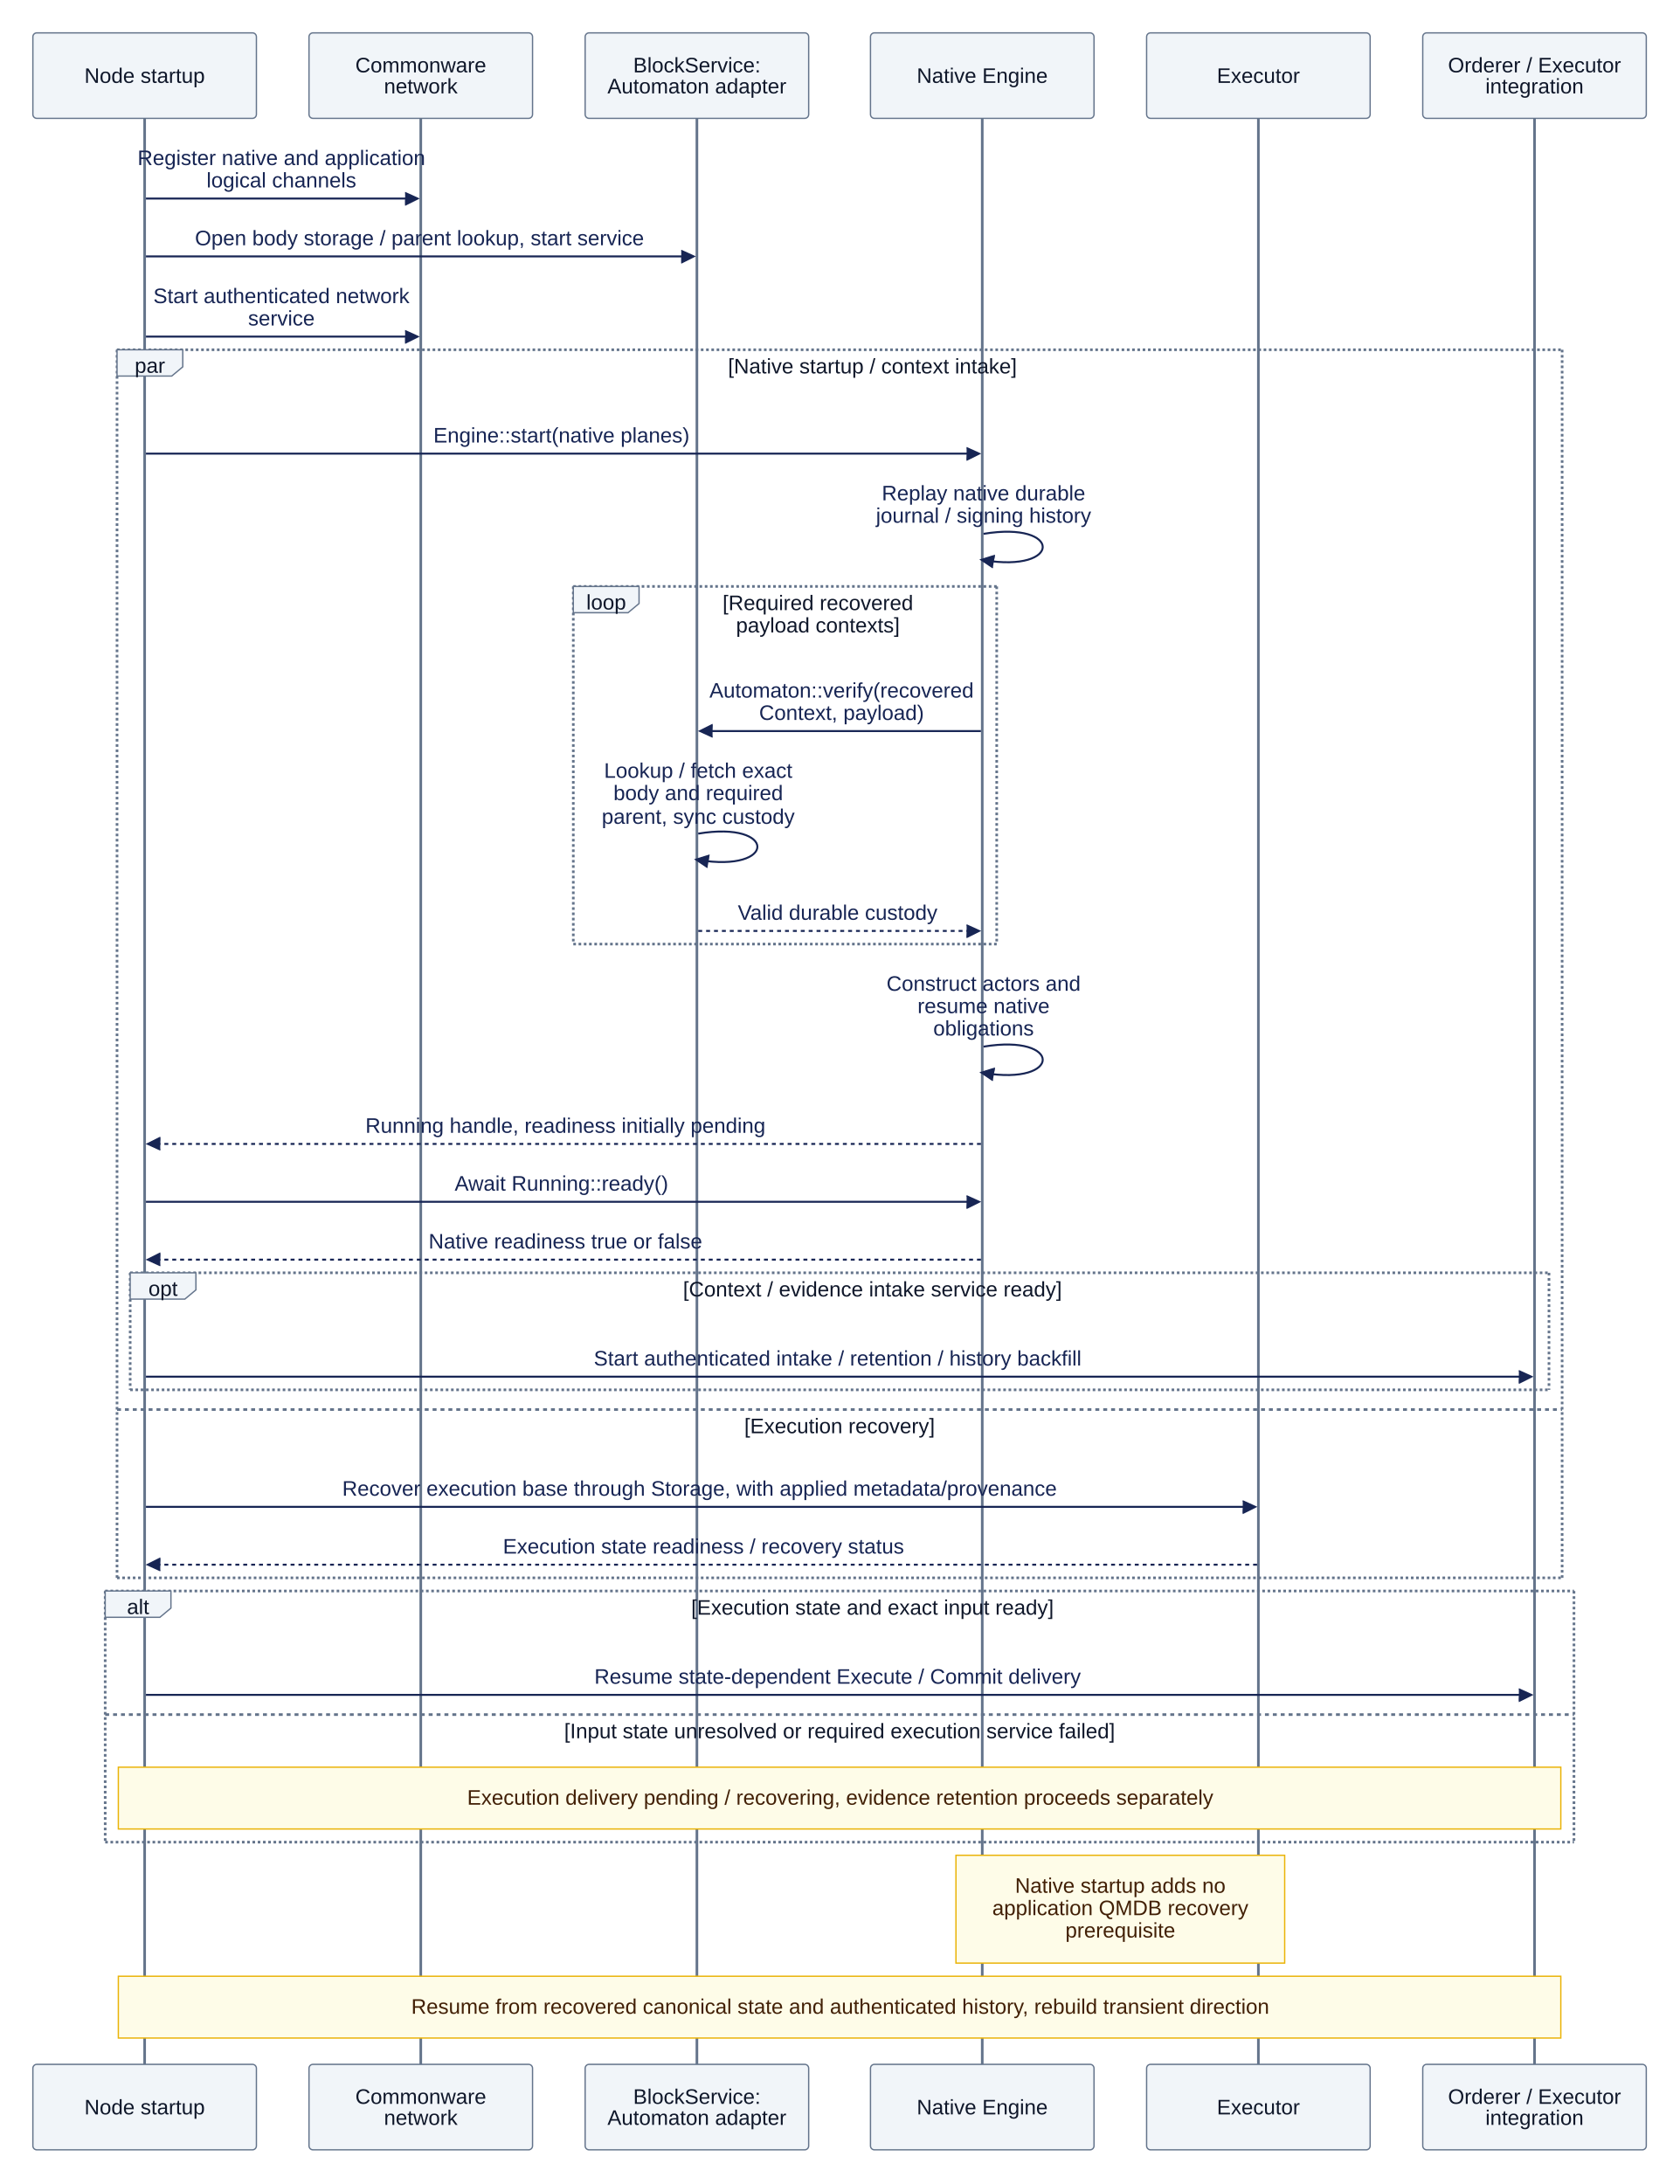
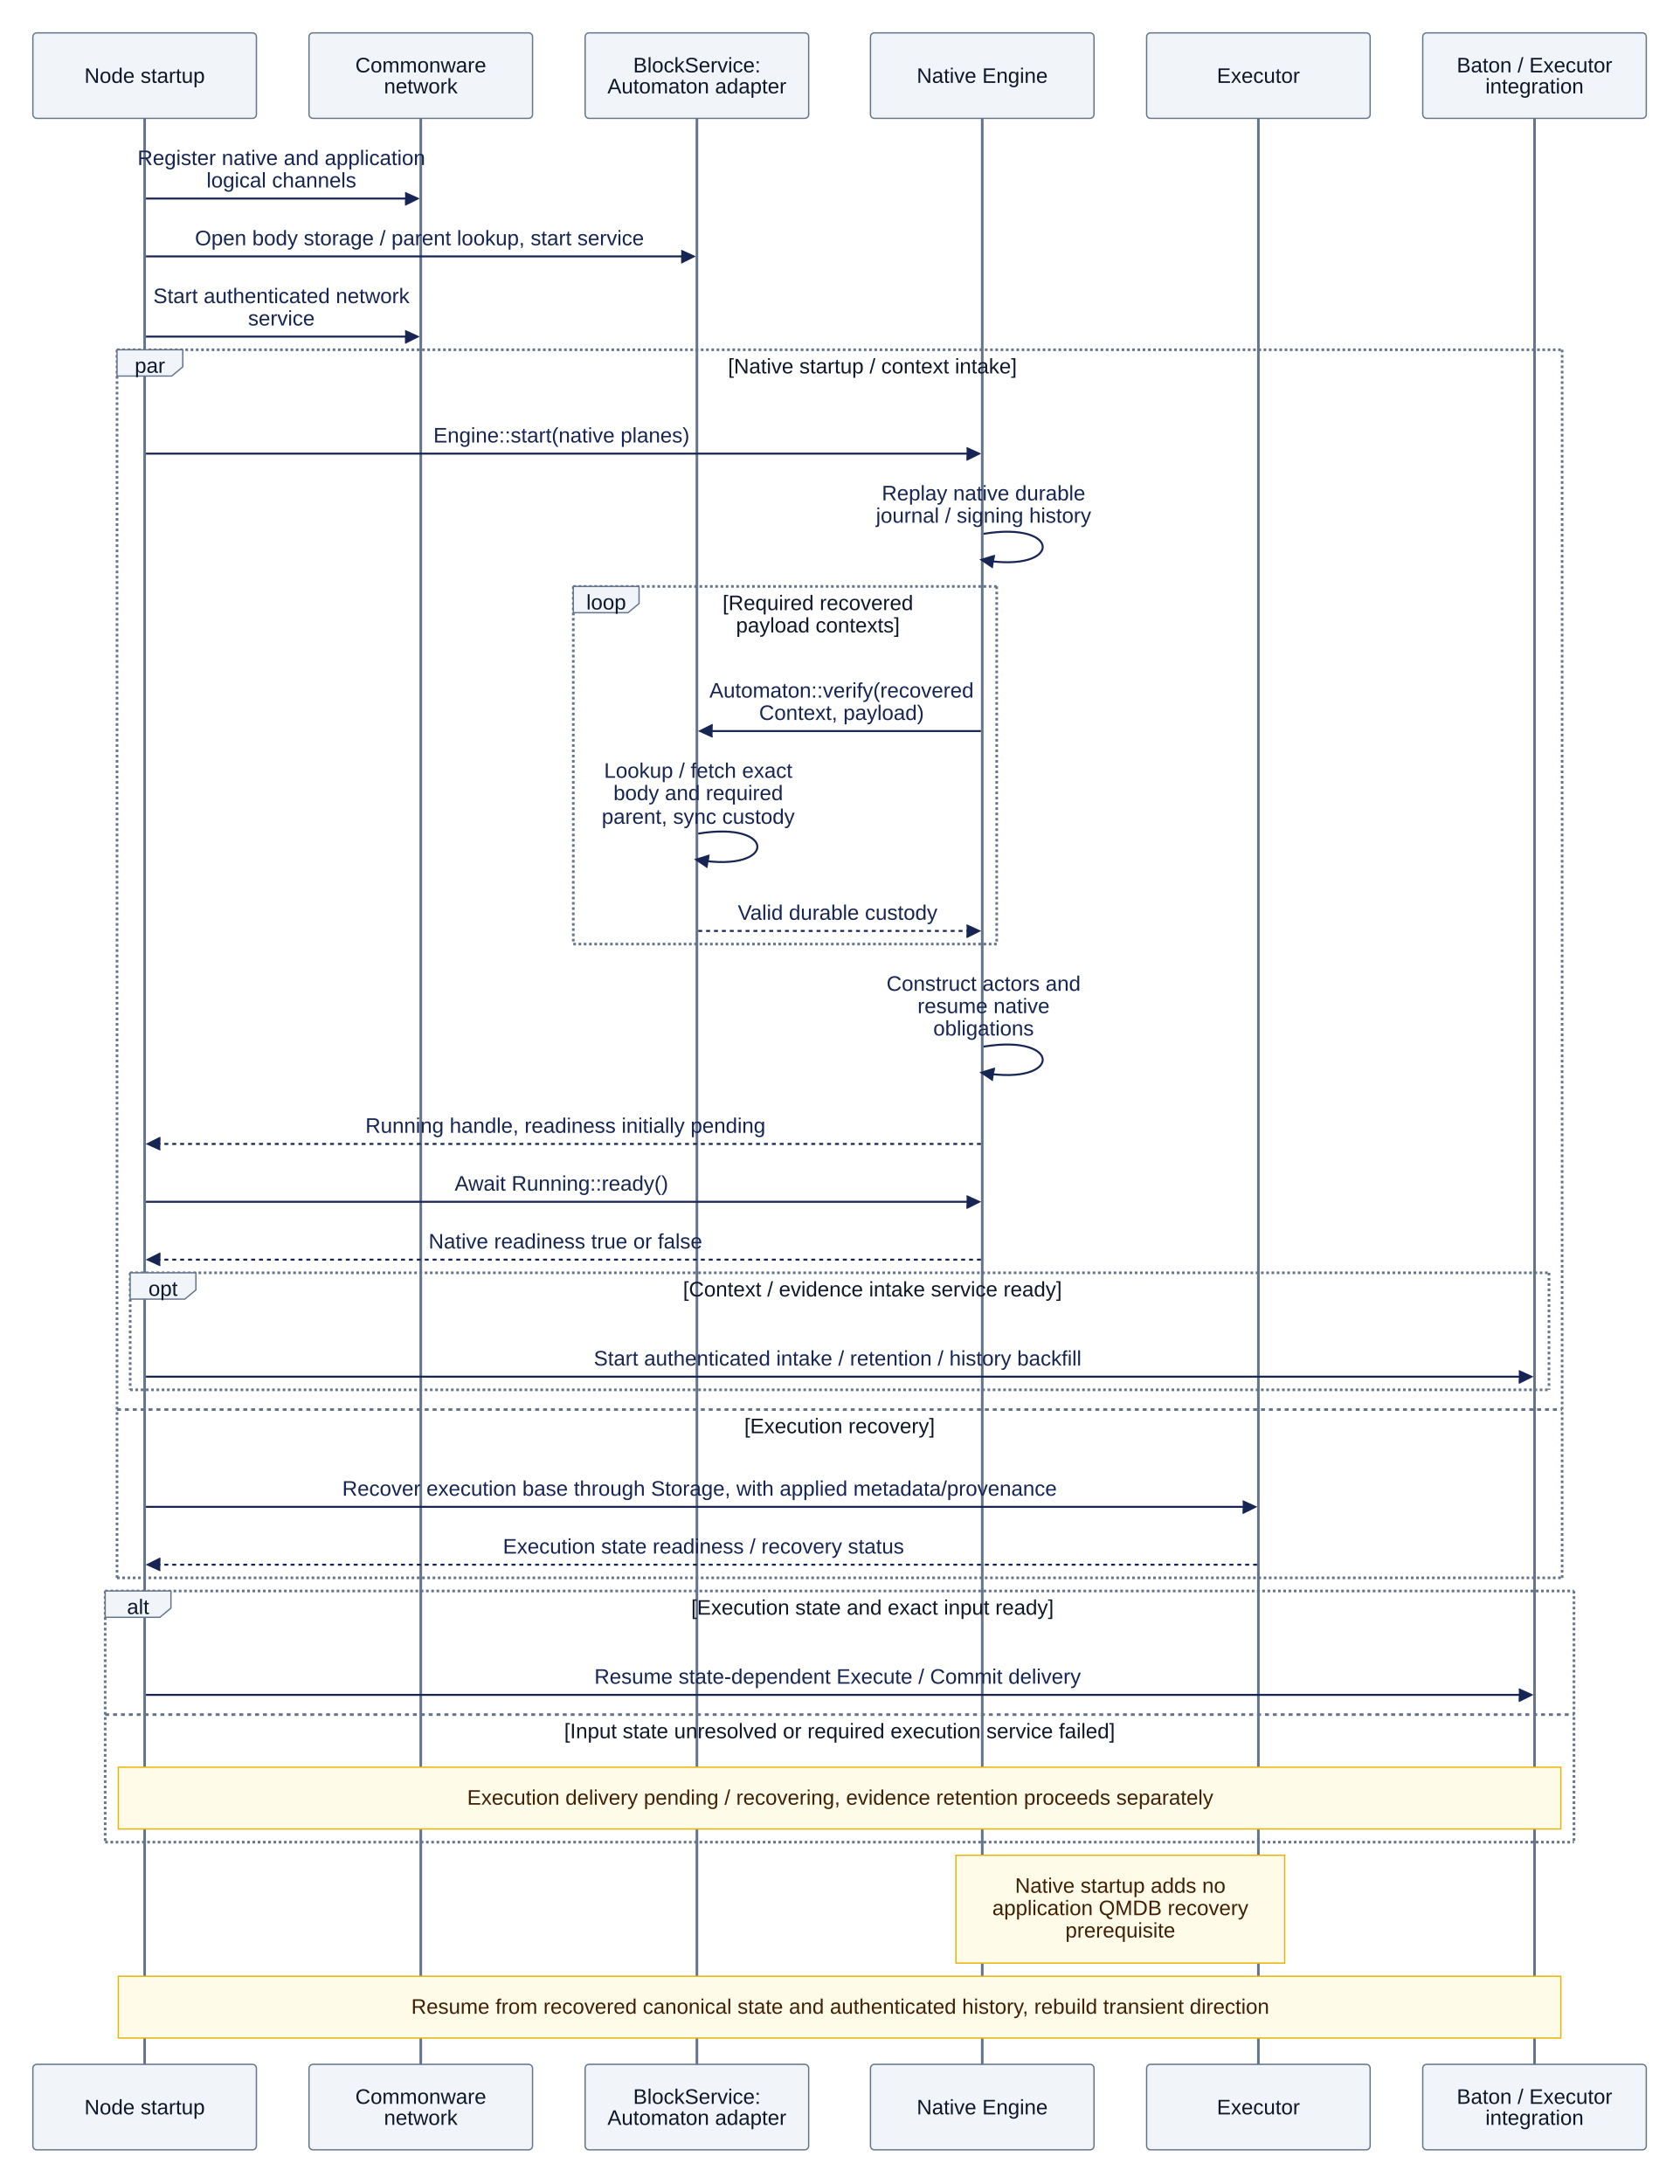
<svg xmlns="http://www.w3.org/2000/svg" id="diagram-13" width="1277" height="1661" viewBox="-25 -25 1277 1661" role="graphics-document document" aria-roledescription="sequence">
  <g>
    <rect x="1057" y="1545" fill="#eaeaea" stroke="#666" width="170" height="65" name="B" rx="3" ry="3" class="actor actor-bottom" />
    <text x="1142" y="1577.5" dominant-baseline="central" alignment-baseline="central" class="actor actor-box" style="text-anchor: middle; font-size: 16px; font-weight: 400; font-family: Arial, &quot;Apple SD Gothic Neo&quot;, sans-serif;">
-       <tspan x="1142" dy="-8">Orderer / Executor</tspan>
+       <tspan x="1142" dy="-8">Baton / Executor</tspan>
    </text>
    <text x="1142" y="1577.5" dominant-baseline="central" alignment-baseline="central" class="actor actor-box" style="text-anchor: middle; font-size: 16px; font-weight: 400; font-family: Arial, &quot;Apple SD Gothic Neo&quot;, sans-serif;">
      <tspan x="1142" dy="8">integration</tspan>
    </text>
  </g>
  <g>
    <rect x="847" y="1545" fill="#eaeaea" stroke="#666" width="170" height="65" name="E" rx="3" ry="3" class="actor actor-bottom" />
    <text x="932" y="1577.5" dominant-baseline="central" alignment-baseline="central" class="actor actor-box" style="text-anchor: middle; font-size: 16px; font-weight: 400; font-family: Arial, &quot;Apple SD Gothic Neo&quot;, sans-serif;">
      <tspan x="932" dy="0">Executor</tspan>
    </text>
  </g>
  <g>
    <rect x="637" y="1545" fill="#eaeaea" stroke="#666" width="170" height="65" name="N" rx="3" ry="3" class="actor actor-bottom" />
    <text x="722" y="1577.5" dominant-baseline="central" alignment-baseline="central" class="actor actor-box" style="text-anchor: middle; font-size: 16px; font-weight: 400; font-family: Arial, &quot;Apple SD Gothic Neo&quot;, sans-serif;">
      <tspan x="722" dy="0">Native Engine</tspan>
    </text>
  </g>
  <g>
    <rect x="420" y="1545" fill="#eaeaea" stroke="#666" width="170" height="65" name="A" rx="3" ry="3" class="actor actor-bottom" />
    <text x="505" y="1577.5" dominant-baseline="central" alignment-baseline="central" class="actor actor-box" style="text-anchor: middle; font-size: 16px; font-weight: 400; font-family: Arial, &quot;Apple SD Gothic Neo&quot;, sans-serif;">
      <tspan x="505" dy="-8">BlockService:</tspan>
    </text>
    <text x="505" y="1577.5" dominant-baseline="central" alignment-baseline="central" class="actor actor-box" style="text-anchor: middle; font-size: 16px; font-weight: 400; font-family: Arial, &quot;Apple SD Gothic Neo&quot;, sans-serif;">
      <tspan x="505" dy="8">Automaton adapter</tspan>
    </text>
  </g>
  <g>
    <rect x="210" y="1545" fill="#eaeaea" stroke="#666" width="170" height="65" name="W" rx="3" ry="3" class="actor actor-bottom" />
    <text x="295" y="1577.5" dominant-baseline="central" alignment-baseline="central" class="actor actor-box" style="text-anchor: middle; font-size: 16px; font-weight: 400; font-family: Arial, &quot;Apple SD Gothic Neo&quot;, sans-serif;">
      <tspan x="295" dy="-8">Commonware</tspan>
    </text>
    <text x="295" y="1577.5" dominant-baseline="central" alignment-baseline="central" class="actor actor-box" style="text-anchor: middle; font-size: 16px; font-weight: 400; font-family: Arial, &quot;Apple SD Gothic Neo&quot;, sans-serif;">
      <tspan x="295" dy="8">network</tspan>
    </text>
  </g>
  <g>
    <rect x="0" y="1545" fill="#eaeaea" stroke="#666" width="170" height="65" name="S" rx="3" ry="3" class="actor actor-bottom" />
    <text x="85" y="1577.5" dominant-baseline="central" alignment-baseline="central" class="actor actor-box" style="text-anchor: middle; font-size: 16px; font-weight: 400; font-family: Arial, &quot;Apple SD Gothic Neo&quot;, sans-serif;">
      <tspan x="85" dy="0">Node startup</tspan>
    </text>
  </g>
  <g>
-     <line id="actor57" x1="1142" y1="65" x2="1142" y2="1545" class="actor-line 200" stroke-width="0.5px" stroke="#999" name="B" />
-     <g id="root-57">
+     <line id="actor22" x1="1142" y1="65" x2="1142" y2="1545" class="actor-line 200" stroke-width="0.5px" stroke="#999" name="B" />
+     <g id="root-22">
      <rect x="1057" y="0" fill="#eaeaea" stroke="#666" width="170" height="65" name="B" rx="3" ry="3" class="actor actor-top" />
      <text x="1142" y="32.5" dominant-baseline="central" alignment-baseline="central" class="actor actor-box" style="text-anchor: middle; font-size: 16px; font-weight: 400; font-family: Arial, &quot;Apple SD Gothic Neo&quot;, sans-serif;">
-         <tspan x="1142" dy="-8">Orderer / Executor</tspan>
+         <tspan x="1142" dy="-8">Baton / Executor</tspan>
      </text>
      <text x="1142" y="32.5" dominant-baseline="central" alignment-baseline="central" class="actor actor-box" style="text-anchor: middle; font-size: 16px; font-weight: 400; font-family: Arial, &quot;Apple SD Gothic Neo&quot;, sans-serif;">
        <tspan x="1142" dy="8">integration</tspan>
      </text>
    </g>
  </g>
  <g>
-     <line id="actor56" x1="932" y1="65" x2="932" y2="1545" class="actor-line 200" stroke-width="0.5px" stroke="#999" name="E" />
-     <g id="root-56">
+     <line id="actor21" x1="932" y1="65" x2="932" y2="1545" class="actor-line 200" stroke-width="0.5px" stroke="#999" name="E" />
+     <g id="root-21">
      <rect x="847" y="0" fill="#eaeaea" stroke="#666" width="170" height="65" name="E" rx="3" ry="3" class="actor actor-top" />
      <text x="932" y="32.5" dominant-baseline="central" alignment-baseline="central" class="actor actor-box" style="text-anchor: middle; font-size: 16px; font-weight: 400; font-family: Arial, &quot;Apple SD Gothic Neo&quot;, sans-serif;">
        <tspan x="932" dy="0">Executor</tspan>
      </text>
    </g>
  </g>
  <g>
-     <line id="actor55" x1="722" y1="65" x2="722" y2="1545" class="actor-line 200" stroke-width="0.5px" stroke="#999" name="N" />
-     <g id="root-55">
+     <line id="actor20" x1="722" y1="65" x2="722" y2="1545" class="actor-line 200" stroke-width="0.5px" stroke="#999" name="N" />
+     <g id="root-20">
      <rect x="637" y="0" fill="#eaeaea" stroke="#666" width="170" height="65" name="N" rx="3" ry="3" class="actor actor-top" />
      <text x="722" y="32.5" dominant-baseline="central" alignment-baseline="central" class="actor actor-box" style="text-anchor: middle; font-size: 16px; font-weight: 400; font-family: Arial, &quot;Apple SD Gothic Neo&quot;, sans-serif;">
        <tspan x="722" dy="0">Native Engine</tspan>
      </text>
    </g>
  </g>
  <g>
-     <line id="actor54" x1="505" y1="65" x2="505" y2="1545" class="actor-line 200" stroke-width="0.5px" stroke="#999" name="A" />
-     <g id="root-54">
+     <line id="actor19" x1="505" y1="65" x2="505" y2="1545" class="actor-line 200" stroke-width="0.5px" stroke="#999" name="A" />
+     <g id="root-19">
      <rect x="420" y="0" fill="#eaeaea" stroke="#666" width="170" height="65" name="A" rx="3" ry="3" class="actor actor-top" />
      <text x="505" y="32.5" dominant-baseline="central" alignment-baseline="central" class="actor actor-box" style="text-anchor: middle; font-size: 16px; font-weight: 400; font-family: Arial, &quot;Apple SD Gothic Neo&quot;, sans-serif;">
        <tspan x="505" dy="-8">BlockService:</tspan>
      </text>
      <text x="505" y="32.5" dominant-baseline="central" alignment-baseline="central" class="actor actor-box" style="text-anchor: middle; font-size: 16px; font-weight: 400; font-family: Arial, &quot;Apple SD Gothic Neo&quot;, sans-serif;">
        <tspan x="505" dy="8">Automaton adapter</tspan>
      </text>
    </g>
  </g>
  <g>
-     <line id="actor53" x1="295" y1="65" x2="295" y2="1545" class="actor-line 200" stroke-width="0.5px" stroke="#999" name="W" />
-     <g id="root-53">
+     <line id="actor18" x1="295" y1="65" x2="295" y2="1545" class="actor-line 200" stroke-width="0.5px" stroke="#999" name="W" />
+     <g id="root-18">
      <rect x="210" y="0" fill="#eaeaea" stroke="#666" width="170" height="65" name="W" rx="3" ry="3" class="actor actor-top" />
      <text x="295" y="32.5" dominant-baseline="central" alignment-baseline="central" class="actor actor-box" style="text-anchor: middle; font-size: 16px; font-weight: 400; font-family: Arial, &quot;Apple SD Gothic Neo&quot;, sans-serif;">
        <tspan x="295" dy="-8">Commonware</tspan>
      </text>
      <text x="295" y="32.5" dominant-baseline="central" alignment-baseline="central" class="actor actor-box" style="text-anchor: middle; font-size: 16px; font-weight: 400; font-family: Arial, &quot;Apple SD Gothic Neo&quot;, sans-serif;">
        <tspan x="295" dy="8">network</tspan>
      </text>
    </g>
  </g>
  <g>
-     <line id="actor52" x1="85" y1="65" x2="85" y2="1545" class="actor-line 200" stroke-width="0.5px" stroke="#999" name="S" />
-     <g id="root-52">
+     <line id="actor17" x1="85" y1="65" x2="85" y2="1545" class="actor-line 200" stroke-width="0.5px" stroke="#999" name="S" />
+     <g id="root-17">
      <rect x="0" y="0" fill="#eaeaea" stroke="#666" width="170" height="65" name="S" rx="3" ry="3" class="actor actor-top" />
      <text x="85" y="32.5" dominant-baseline="central" alignment-baseline="central" class="actor actor-box" style="text-anchor: middle; font-size: 16px; font-weight: 400; font-family: Arial, &quot;Apple SD Gothic Neo&quot;, sans-serif;">
        <tspan x="85" dy="0">Node startup</tspan>
      </text>
    </g>
  </g>
  <style>#diagram-13{font-family:Arial,Apple SD Gothic Neo,sans-serif;font-size:16px;fill:#172554;}@keyframes edge-animation-frame{from{stroke-dashoffset:0;}}@keyframes dash{to{stroke-dashoffset:0;}}#diagram-13 .edge-animation-slow{stroke-dasharray:9,5!important;stroke-dashoffset:900;animation:dash 50s linear infinite;stroke-linecap:round;}#diagram-13 .edge-animation-fast{stroke-dasharray:9,5!important;stroke-dashoffset:900;animation:dash 20s linear infinite;stroke-linecap:round;}#diagram-13 .error-icon{fill:hsl(45.882, 100%, 100%);}#diagram-13 .error-text{fill:#000000;stroke:#000000;}#diagram-13 .edge-thickness-normal{stroke-width:1px;}#diagram-13 .edge-thickness-thick{stroke-width:3.5px;}#diagram-13 .edge-pattern-solid{stroke-dasharray:0;}#diagram-13 .edge-thickness-invisible{stroke-width:0;fill:none;}#diagram-13 .edge-pattern-dashed{stroke-dasharray:3;}#diagram-13 .edge-pattern-dotted{stroke-dasharray:2;}#diagram-13 .marker{fill:#475569;stroke:#475569;}#diagram-13 .marker.cross{stroke:#475569;}#diagram-13 svg{font-family:Arial,Apple SD Gothic Neo,sans-serif;font-size:16px;}#diagram-13 p{margin:0;}#diagram-13 .actor{stroke:#64748b;fill:#f1f5f9;}#diagram-13 text.actor&gt;tspan{fill:#0f172a;stroke:none;}#diagram-13 .actor-line{stroke:#64748b;}#diagram-13 .innerArc{stroke-width:1.5;stroke-dasharray:none;}#diagram-13 .messageLine0{stroke-width:1.5;stroke-dasharray:none;stroke:#172554;}#diagram-13 .messageLine1{stroke-width:1.5;stroke-dasharray:2,2;stroke:#172554;}#diagram-13 #arrowhead path{fill:#172554;stroke:#172554;}#diagram-13 .sequenceNumber{fill:#b8aa96;}#diagram-13 #sequencenumber{fill:#172554;}#diagram-13 #crosshead path{fill:#172554;stroke:#172554;}#diagram-13 .messageText{fill:#172554;stroke:none;}#diagram-13 .labelBox{stroke:#64748b;fill:#f1f5f9;}#diagram-13 .labelText,#diagram-13 .labelText&gt;tspan{fill:#0f172a;stroke:none;}#diagram-13 .loopText,#diagram-13 .loopText&gt;tspan{fill:#0f172a;stroke:none;}#diagram-13 .loopLine{stroke-width:2px;stroke-dasharray:2,2;stroke:#64748b;fill:#64748b;}#diagram-13 .note{stroke:#eab308;fill:#fefce8;}#diagram-13 .noteText,#diagram-13 .noteText&gt;tspan{fill:#422006;stroke:none;}#diagram-13 .activation0{fill:hsl(105.882, 100%, 96.667%);stroke:hsl(105.882, 100%, 86.667%);}#diagram-13 .activation1{fill:hsl(105.882, 100%, 96.667%);stroke:hsl(105.882, 100%, 86.667%);}#diagram-13 .activation2{fill:hsl(105.882, 100%, 96.667%);stroke:hsl(105.882, 100%, 86.667%);}#diagram-13 .actorPopupMenu{position:absolute;}#diagram-13 .actorPopupMenuPanel{position:absolute;fill:#f1f5f9;box-shadow:0px 8px 16px 0px rgba(0,0,0,0.2);filter:drop-shadow(3px 5px 2px rgb(0 0 0 / 0.4));}#diagram-13 .actor-man line{stroke:#64748b;fill:#f1f5f9;}#diagram-13 .actor-man circle,#diagram-13 line{stroke:#64748b;fill:#f1f5f9;stroke-width:2px;}#diagram-13 :root{--mermaid-font-family:Arial,Apple SD Gothic Neo,sans-serif;}</style>
  <g />
  <defs>
    <symbol id="computer" width="24" height="24">
      <path transform="scale(.5)" d="M2 2v13h20v-13h-20zm18 11h-16v-9h16v9zm-10.228 6l.466-1h3.524l.467 1h-4.457zm14.228 3h-24l2-6h2.104l-1.33 4h18.45l-1.297-4h2.073l2 6zm-5-10h-14v-7h14v7z" />
    </symbol>
  </defs>
  <defs>
    <symbol id="database" fill-rule="evenodd" clip-rule="evenodd">
      <path transform="scale(.5)" d="M12.258.001l.256.004.255.005.253.008.251.01.249.012.247.015.246.016.242.019.241.02.239.023.236.024.233.027.231.028.229.031.225.032.223.034.22.036.217.038.214.04.211.041.208.043.205.045.201.046.198.048.194.05.191.051.187.053.183.054.18.056.175.057.172.059.168.06.163.061.16.063.155.064.15.066.074.033.073.033.071.034.07.034.069.035.068.035.067.035.066.035.064.036.064.036.062.036.06.036.06.037.058.037.058.037.055.038.055.038.053.038.052.038.051.039.05.039.048.039.047.039.045.04.044.04.043.04.041.04.04.041.039.041.037.041.036.041.034.041.033.042.032.042.03.042.029.042.027.042.026.043.024.043.023.043.021.043.02.043.018.044.017.043.015.044.013.044.012.044.011.045.009.044.007.045.006.045.004.045.002.045.001.045v17l-.001.045-.002.045-.004.045-.006.045-.007.045-.009.044-.011.045-.012.044-.013.044-.015.044-.017.043-.018.044-.02.043-.021.043-.023.043-.024.043-.026.043-.027.042-.029.042-.03.042-.032.042-.033.042-.034.041-.036.041-.037.041-.039.041-.04.041-.041.04-.043.04-.044.04-.045.04-.047.039-.048.039-.05.039-.051.039-.052.038-.053.038-.055.038-.055.038-.058.037-.058.037-.06.037-.06.036-.062.036-.064.036-.064.036-.066.035-.067.035-.068.035-.069.035-.07.034-.071.034-.073.033-.074.033-.15.066-.155.064-.16.063-.163.061-.168.06-.172.059-.175.057-.18.056-.183.054-.187.053-.191.051-.194.05-.198.048-.201.046-.205.045-.208.043-.211.041-.214.04-.217.038-.22.036-.223.034-.225.032-.229.031-.231.028-.233.027-.236.024-.239.023-.241.02-.242.019-.246.016-.247.015-.249.012-.251.01-.253.008-.255.005-.256.004-.258.001-.258-.001-.256-.004-.255-.005-.253-.008-.251-.01-.249-.012-.247-.015-.245-.016-.243-.019-.241-.02-.238-.023-.236-.024-.234-.027-.231-.028-.228-.031-.226-.032-.223-.034-.22-.036-.217-.038-.214-.04-.211-.041-.208-.043-.204-.045-.201-.046-.198-.048-.195-.05-.19-.051-.187-.053-.184-.054-.179-.056-.176-.057-.172-.059-.167-.06-.164-.061-.159-.063-.155-.064-.151-.066-.074-.033-.072-.033-.072-.034-.07-.034-.069-.035-.068-.035-.067-.035-.066-.035-.064-.036-.063-.036-.062-.036-.061-.036-.06-.037-.058-.037-.057-.037-.056-.038-.055-.038-.053-.038-.052-.038-.051-.039-.049-.039-.049-.039-.046-.039-.046-.04-.044-.04-.043-.04-.041-.04-.04-.041-.039-.041-.037-.041-.036-.041-.034-.041-.033-.042-.032-.042-.03-.042-.029-.042-.027-.042-.026-.043-.024-.043-.023-.043-.021-.043-.02-.043-.018-.044-.017-.043-.015-.044-.013-.044-.012-.044-.011-.045-.009-.044-.007-.045-.006-.045-.004-.045-.002-.045-.001-.045v-17l.001-.045.002-.045.004-.045.006-.045.007-.045.009-.044.011-.045.012-.044.013-.044.015-.044.017-.043.018-.044.02-.043.021-.043.023-.043.024-.043.026-.043.027-.042.029-.042.03-.042.032-.042.033-.042.034-.041.036-.041.037-.041.039-.041.04-.041.041-.04.043-.04.044-.04.046-.04.046-.039.049-.039.049-.039.051-.039.052-.038.053-.038.055-.038.056-.038.057-.037.058-.037.06-.037.061-.036.062-.036.063-.036.064-.036.066-.035.067-.035.068-.035.069-.035.07-.034.072-.034.072-.033.074-.033.151-.066.155-.064.159-.063.164-.061.167-.06.172-.059.176-.057.179-.056.184-.054.187-.053.19-.051.195-.05.198-.048.201-.046.204-.045.208-.043.211-.041.214-.04.217-.038.22-.036.223-.034.226-.032.228-.031.231-.028.234-.027.236-.024.238-.023.241-.02.243-.019.245-.016.247-.015.249-.012.251-.01.253-.008.255-.005.256-.004.258-.001.258.001zm-9.258 20.499v.01l.001.021.003.021.004.022.005.021.006.022.007.022.009.023.01.022.011.023.012.023.013.023.015.023.016.024.017.023.018.024.019.024.021.024.022.025.023.024.024.025.052.049.056.05.061.051.066.051.07.051.075.051.079.052.084.052.088.052.092.052.097.052.102.051.105.052.11.052.114.051.119.051.123.051.127.05.131.05.135.05.139.048.144.049.147.047.152.047.155.047.16.045.163.045.167.043.171.043.176.041.178.041.183.039.187.039.19.037.194.035.197.035.202.033.204.031.209.03.212.029.216.027.219.025.222.024.226.021.23.02.233.018.236.016.24.015.243.012.246.01.249.008.253.005.256.004.259.001.26-.001.257-.004.254-.005.25-.008.247-.011.244-.012.241-.014.237-.016.233-.018.231-.021.226-.021.224-.024.22-.026.216-.027.212-.028.21-.031.205-.031.202-.034.198-.034.194-.036.191-.037.187-.039.183-.04.179-.04.175-.042.172-.043.168-.044.163-.045.16-.046.155-.046.152-.047.148-.048.143-.049.139-.049.136-.05.131-.05.126-.05.123-.051.118-.052.114-.051.11-.052.106-.052.101-.052.096-.052.092-.052.088-.053.083-.051.079-.052.074-.052.07-.051.065-.051.06-.051.056-.05.051-.05.023-.024.023-.025.021-.024.02-.024.019-.024.018-.024.017-.024.015-.023.014-.024.013-.023.012-.023.01-.023.01-.022.008-.022.006-.022.006-.022.004-.022.004-.021.001-.021.001-.021v-4.127l-.077.055-.08.053-.083.054-.085.053-.087.052-.09.052-.093.051-.095.05-.097.05-.1.049-.102.049-.105.048-.106.047-.109.047-.111.046-.114.045-.115.045-.118.044-.12.043-.122.042-.124.042-.126.041-.128.04-.13.04-.132.038-.134.038-.135.037-.138.037-.139.035-.142.035-.143.034-.144.033-.147.032-.148.031-.15.03-.151.03-.153.029-.154.027-.156.027-.158.026-.159.025-.161.024-.162.023-.163.022-.165.021-.166.02-.167.019-.169.018-.169.017-.171.016-.173.015-.173.014-.175.013-.175.012-.177.011-.178.01-.179.008-.179.008-.181.006-.182.005-.182.004-.184.003-.184.002h-.37l-.184-.002-.184-.003-.182-.004-.182-.005-.181-.006-.179-.008-.179-.008-.178-.01-.176-.011-.176-.012-.175-.013-.173-.014-.172-.015-.171-.016-.17-.017-.169-.018-.167-.019-.166-.02-.165-.021-.163-.022-.162-.023-.161-.024-.159-.025-.157-.026-.156-.027-.155-.027-.153-.029-.151-.03-.15-.03-.148-.031-.146-.032-.145-.033-.143-.034-.141-.035-.14-.035-.137-.037-.136-.037-.134-.038-.132-.038-.13-.04-.128-.04-.126-.041-.124-.042-.122-.042-.12-.044-.117-.043-.116-.045-.113-.045-.112-.046-.109-.047-.106-.047-.105-.048-.102-.049-.1-.049-.097-.05-.095-.05-.093-.052-.09-.051-.087-.052-.085-.053-.083-.054-.08-.054-.077-.054v4.127zm0-5.654v.011l.001.021.003.021.004.021.005.022.006.022.007.022.009.022.01.022.011.023.012.023.013.023.015.024.016.023.017.024.018.024.019.024.021.024.022.024.023.025.024.024.052.05.056.05.061.05.066.051.07.051.075.052.079.051.084.052.088.052.092.052.097.052.102.052.105.052.11.051.114.051.119.052.123.05.127.051.131.05.135.049.139.049.144.048.147.048.152.047.155.046.16.045.163.045.167.044.171.042.176.042.178.04.183.04.187.038.19.037.194.036.197.034.202.033.204.032.209.03.212.028.216.027.219.025.222.024.226.022.23.02.233.018.236.016.24.014.243.012.246.01.249.008.253.006.256.003.259.001.26-.001.257-.003.254-.006.25-.008.247-.01.244-.012.241-.015.237-.016.233-.018.231-.02.226-.022.224-.024.22-.025.216-.027.212-.029.21-.03.205-.032.202-.033.198-.035.194-.036.191-.037.187-.039.183-.039.179-.041.175-.042.172-.043.168-.044.163-.045.16-.045.155-.047.152-.047.148-.048.143-.048.139-.05.136-.049.131-.05.126-.051.123-.051.118-.051.114-.052.11-.052.106-.052.101-.052.096-.052.092-.052.088-.052.083-.052.079-.052.074-.051.07-.052.065-.051.06-.05.056-.051.051-.049.023-.025.023-.024.021-.025.02-.024.019-.024.018-.024.017-.024.015-.023.014-.023.013-.024.012-.022.01-.023.01-.023.008-.022.006-.022.006-.022.004-.021.004-.022.001-.021.001-.021v-4.139l-.077.054-.08.054-.083.054-.085.052-.087.053-.09.051-.093.051-.095.051-.097.05-.1.049-.102.049-.105.048-.106.047-.109.047-.111.046-.114.045-.115.044-.118.044-.12.044-.122.042-.124.042-.126.041-.128.04-.13.039-.132.039-.134.038-.135.037-.138.036-.139.036-.142.035-.143.033-.144.033-.147.033-.148.031-.15.03-.151.03-.153.028-.154.028-.156.027-.158.026-.159.025-.161.024-.162.023-.163.022-.165.021-.166.02-.167.019-.169.018-.169.017-.171.016-.173.015-.173.014-.175.013-.175.012-.177.011-.178.009-.179.009-.179.007-.181.007-.182.005-.182.004-.184.003-.184.002h-.37l-.184-.002-.184-.003-.182-.004-.182-.005-.181-.007-.179-.007-.179-.009-.178-.009-.176-.011-.176-.012-.175-.013-.173-.014-.172-.015-.171-.016-.17-.017-.169-.018-.167-.019-.166-.02-.165-.021-.163-.022-.162-.023-.161-.024-.159-.025-.157-.026-.156-.027-.155-.028-.153-.028-.151-.03-.15-.03-.148-.031-.146-.033-.145-.033-.143-.033-.141-.035-.14-.036-.137-.036-.136-.037-.134-.038-.132-.039-.13-.039-.128-.04-.126-.041-.124-.042-.122-.043-.12-.043-.117-.044-.116-.044-.113-.046-.112-.046-.109-.046-.106-.047-.105-.048-.102-.049-.1-.049-.097-.05-.095-.051-.093-.051-.09-.051-.087-.053-.085-.052-.083-.054-.08-.054-.077-.054v4.139zm0-5.666v.011l.001.02.003.022.004.021.005.022.006.021.007.022.009.023.01.022.011.023.012.023.013.023.015.023.016.024.017.024.018.023.019.024.021.025.022.024.023.024.024.025.052.05.056.05.061.05.066.051.07.051.075.052.079.051.084.052.088.052.092.052.097.052.102.052.105.051.11.052.114.051.119.051.123.051.127.05.131.05.135.05.139.049.144.048.147.048.152.047.155.046.16.045.163.045.167.043.171.043.176.042.178.04.183.04.187.038.19.037.194.036.197.034.202.033.204.032.209.03.212.028.216.027.219.025.222.024.226.021.23.02.233.018.236.017.24.014.243.012.246.01.249.008.253.006.256.003.259.001.26-.001.257-.003.254-.006.25-.008.247-.01.244-.013.241-.014.237-.016.233-.018.231-.02.226-.022.224-.024.22-.025.216-.027.212-.029.21-.03.205-.032.202-.033.198-.035.194-.036.191-.037.187-.039.183-.039.179-.041.175-.042.172-.043.168-.044.163-.045.16-.045.155-.047.152-.047.148-.048.143-.049.139-.049.136-.049.131-.051.126-.05.123-.051.118-.052.114-.051.11-.052.106-.052.101-.052.096-.052.092-.052.088-.052.083-.052.079-.052.074-.052.07-.051.065-.051.06-.051.056-.05.051-.049.023-.025.023-.025.021-.024.02-.024.019-.024.018-.024.017-.024.015-.023.014-.024.013-.023.012-.023.01-.022.01-.023.008-.022.006-.022.006-.022.004-.022.004-.021.001-.021.001-.021v-4.153l-.077.054-.08.054-.083.053-.085.053-.087.053-.09.051-.093.051-.095.051-.097.05-.1.049-.102.048-.105.048-.106.048-.109.046-.111.046-.114.046-.115.044-.118.044-.12.043-.122.043-.124.042-.126.041-.128.04-.13.039-.132.039-.134.038-.135.037-.138.036-.139.036-.142.034-.143.034-.144.033-.147.032-.148.032-.15.03-.151.03-.153.028-.154.028-.156.027-.158.026-.159.024-.161.024-.162.023-.163.023-.165.021-.166.02-.167.019-.169.018-.169.017-.171.016-.173.015-.173.014-.175.013-.175.012-.177.01-.178.01-.179.009-.179.007-.181.006-.182.006-.182.004-.184.003-.184.001-.185.001-.185-.001-.184-.001-.184-.003-.182-.004-.182-.006-.181-.006-.179-.007-.179-.009-.178-.01-.176-.01-.176-.012-.175-.013-.173-.014-.172-.015-.171-.016-.17-.017-.169-.018-.167-.019-.166-.02-.165-.021-.163-.023-.162-.023-.161-.024-.159-.024-.157-.026-.156-.027-.155-.028-.153-.028-.151-.03-.15-.03-.148-.032-.146-.032-.145-.033-.143-.034-.141-.034-.14-.036-.137-.036-.136-.037-.134-.038-.132-.039-.13-.039-.128-.041-.126-.041-.124-.041-.122-.043-.12-.043-.117-.044-.116-.044-.113-.046-.112-.046-.109-.046-.106-.048-.105-.048-.102-.048-.1-.05-.097-.049-.095-.051-.093-.051-.09-.052-.087-.052-.085-.053-.083-.053-.08-.054-.077-.054v4.153zm8.74-8.179l-.257.004-.254.005-.25.008-.247.011-.244.012-.241.014-.237.016-.233.018-.231.021-.226.022-.224.023-.22.026-.216.027-.212.028-.21.031-.205.032-.202.033-.198.034-.194.036-.191.038-.187.038-.183.04-.179.041-.175.042-.172.043-.168.043-.163.045-.16.046-.155.046-.152.048-.148.048-.143.048-.139.049-.136.05-.131.05-.126.051-.123.051-.118.051-.114.052-.11.052-.106.052-.101.052-.096.052-.092.052-.088.052-.083.052-.079.052-.074.051-.07.052-.065.051-.06.05-.056.05-.051.05-.023.025-.023.024-.021.024-.02.025-.019.024-.018.024-.017.023-.015.024-.014.023-.013.023-.012.023-.01.023-.01.022-.008.022-.006.023-.006.021-.004.022-.004.021-.001.021-.001.021.001.021.001.021.004.021.004.022.006.021.006.023.008.022.01.022.01.023.012.023.013.023.014.023.015.024.017.023.018.024.019.024.02.025.021.024.023.024.023.025.051.05.056.05.06.05.065.051.07.052.074.051.079.052.083.052.088.052.092.052.096.052.101.052.106.052.11.052.114.052.118.051.123.051.126.051.131.05.136.05.139.049.143.048.148.048.152.048.155.046.16.046.163.045.168.043.172.043.175.042.179.041.183.04.187.038.191.038.194.036.198.034.202.033.205.032.21.031.212.028.216.027.22.026.224.023.226.022.231.021.233.018.237.016.241.014.244.012.247.011.25.008.254.005.257.004.26.001.26-.001.257-.004.254-.005.25-.008.247-.011.244-.012.241-.014.237-.016.233-.018.231-.021.226-.022.224-.023.22-.026.216-.027.212-.028.21-.031.205-.032.202-.033.198-.034.194-.036.191-.038.187-.038.183-.04.179-.041.175-.042.172-.043.168-.043.163-.045.16-.046.155-.046.152-.048.148-.048.143-.048.139-.049.136-.05.131-.05.126-.051.123-.051.118-.051.114-.052.11-.052.106-.052.101-.052.096-.052.092-.052.088-.052.083-.052.079-.052.074-.051.07-.052.065-.051.06-.05.056-.05.051-.05.023-.025.023-.024.021-.024.02-.025.019-.024.018-.024.017-.023.015-.024.014-.023.013-.023.012-.023.01-.023.01-.022.008-.022.006-.023.006-.021.004-.022.004-.021.001-.021.001-.021-.001-.021-.001-.021-.004-.021-.004-.022-.006-.021-.006-.023-.008-.022-.01-.022-.01-.023-.012-.023-.013-.023-.014-.023-.015-.024-.017-.023-.018-.024-.019-.024-.02-.025-.021-.024-.023-.024-.023-.025-.051-.05-.056-.05-.06-.05-.065-.051-.07-.052-.074-.051-.079-.052-.083-.052-.088-.052-.092-.052-.096-.052-.101-.052-.106-.052-.11-.052-.114-.052-.118-.051-.123-.051-.126-.051-.131-.05-.136-.05-.139-.049-.143-.048-.148-.048-.152-.048-.155-.046-.16-.046-.163-.045-.168-.043-.172-.043-.175-.042-.179-.041-.183-.04-.187-.038-.191-.038-.194-.036-.198-.034-.202-.033-.205-.032-.21-.031-.212-.028-.216-.027-.22-.026-.224-.023-.226-.022-.231-.021-.233-.018-.237-.016-.241-.014-.244-.012-.247-.011-.25-.008-.254-.005-.257-.004-.26-.001-.26.001z" />
    </symbol>
  </defs>
  <defs>
    <symbol id="clock" width="24" height="24">
      <path transform="scale(.5)" d="M12 2c5.514 0 10 4.486 10 10s-4.486 10-10 10-10-4.486-10-10 4.486-10 10-10zm0-2c-6.627 0-12 5.373-12 12s5.373 12 12 12 12-5.373 12-12-5.373-12-12-12zm5.848 12.459c.202.038.202.333.001.372-1.907.361-6.045 1.111-6.547 1.111-.719 0-1.301-.582-1.301-1.301 0-.512.77-5.447 1.125-7.445.034-.192.312-.181.343.014l.985 6.238 5.394 1.011z" />
    </symbol>
  </defs>
  <defs>
    <marker id="arrowhead" refX="7.9" refY="5" markerUnits="userSpaceOnUse" markerWidth="12" markerHeight="12" orient="auto-start-reverse">
      <path d="M -1 0 L 10 5 L 0 10 z" />
    </marker>
  </defs>
  <defs>
    <marker id="crosshead" markerWidth="15" markerHeight="8" orient="auto" refX="4" refY="4.5">
      <path fill="none" stroke="#000000" stroke-width="1pt" d="M 1,2 L 6,7 M 6,2 L 1,7" style="stroke-dasharray: 0, 0;" />
    </marker>
  </defs>
  <defs>
    <marker id="filled-head" refX="15.5" refY="7" markerWidth="20" markerHeight="28" orient="auto">
      <path d="M 18,7 L9,13 L14,7 L9,1 Z" />
    </marker>
  </defs>
  <defs>
    <marker id="sequencenumber" refX="15" refY="15" markerWidth="60" markerHeight="40" orient="auto">
      <circle cx="15" cy="15" r="6" />
    </marker>
  </defs>
  <g>
    <line x1="411" y1="421" x2="733" y2="421" class="loopLine" />
    <line x1="733" y1="421" x2="733" y2="693" class="loopLine" />
    <line x1="411" y1="693" x2="733" y2="693" class="loopLine" />
    <line x1="411" y1="421" x2="411" y2="693" class="loopLine" />
    <polygon points="411,421 461,421 461,434 452.6,441 411,441" class="labelBox" />
    <text x="436" y="434" text-anchor="middle" dominant-baseline="middle" alignment-baseline="middle" class="labelText" style="font-family: Arial, &quot;Apple SD Gothic Neo&quot;, sans-serif; font-size: 16px; font-weight: 400;">loop</text>
    <text x="597" y="439" text-anchor="middle" class="loopText" style="font-family: Arial, &quot;Apple SD Gothic Neo&quot;, sans-serif; font-size: 16px; font-weight: 400;">
      <tspan x="597">[Required recovered</tspan>
    </text>
    <text x="597" y="456" text-anchor="middle" class="loopText" style="font-family: Arial, &quot;Apple SD Gothic Neo&quot;, sans-serif; font-size: 16px; font-weight: 400;">
      <tspan x="597">payload contexts]</tspan>
    </text>
  </g>
  <g>
    <line x1="74" y1="943" x2="1153" y2="943" class="loopLine" />
    <line x1="1153" y1="943" x2="1153" y2="1032" class="loopLine" />
    <line x1="74" y1="1032" x2="1153" y2="1032" class="loopLine" />
    <line x1="74" y1="943" x2="74" y2="1032" class="loopLine" />
    <polygon points="74,943 124,943 124,956 115.6,963 74,963" class="labelBox" />
    <text x="99" y="956" text-anchor="middle" dominant-baseline="middle" alignment-baseline="middle" class="labelText" style="font-family: Arial, &quot;Apple SD Gothic Neo&quot;, sans-serif; font-size: 16px; font-weight: 400;">opt</text>
    <text x="638.5" y="961" text-anchor="middle" class="loopText" style="font-family: Arial, &quot;Apple SD Gothic Neo&quot;, sans-serif; font-size: 16px; font-weight: 400;">
      <tspan x="638.5">[Context / evidence intake service ready]</tspan>
    </text>
  </g>
  <g>
    <line x1="64" y1="241" x2="1163" y2="241" class="loopLine" />
    <line x1="1163" y1="241" x2="1163" y2="1175" class="loopLine" />
    <line x1="64" y1="1175" x2="1163" y2="1175" class="loopLine" />
    <line x1="64" y1="241" x2="64" y2="1175" class="loopLine" />
    <line x1="64" y1="1047" x2="1163" y2="1047" class="loopLine" style="stroke-dasharray: 3, 3;" />
    <polygon points="64,241 114,241 114,254 105.6,261 64,261" class="labelBox" />
    <text x="89" y="254" text-anchor="middle" dominant-baseline="middle" alignment-baseline="middle" class="labelText" style="font-family: Arial, &quot;Apple SD Gothic Neo&quot;, sans-serif; font-size: 16px; font-weight: 400;">par</text>
    <text x="638.5" y="259" text-anchor="middle" class="loopText" style="font-family: Arial, &quot;Apple SD Gothic Neo&quot;, sans-serif; font-size: 16px; font-weight: 400;">
      <tspan x="638.5">[Native startup / context intake]</tspan>
    </text>
    <text x="613.5" y="1065" text-anchor="middle" class="loopText" style="font-family: Arial, &quot;Apple SD Gothic Neo&quot;, sans-serif; font-size: 16px; font-weight: 400;">[Execution recovery]</text>
  </g>
  <g>
    <rect x="65" y="1319" fill="#EDF2AE" stroke="#666" width="1097" height="47" class="note" />
    <text x="614" y="1327" text-anchor="middle" dominant-baseline="middle" alignment-baseline="middle" class="noteText" dy="1em" style="font-family: Arial, &quot;Apple SD Gothic Neo&quot;, sans-serif; font-size: 16px; font-weight: 400;">
      <tspan x="614">Execution delivery pending / recovering, evidence retention proceeds separately</tspan>
    </text>
  </g>
  <g>
    <line x1="55" y1="1185" x2="1172" y2="1185" class="loopLine" />
    <line x1="1172" y1="1185" x2="1172" y2="1376" class="loopLine" />
    <line x1="55" y1="1376" x2="1172" y2="1376" class="loopLine" />
    <line x1="55" y1="1185" x2="55" y2="1376" class="loopLine" />
    <line x1="55" y1="1279" x2="1172" y2="1279" class="loopLine" style="stroke-dasharray: 3, 3;" />
    <polygon points="55,1185 105,1185 105,1198 96.6,1205 55,1205" class="labelBox" />
    <text x="80" y="1198" text-anchor="middle" dominant-baseline="middle" alignment-baseline="middle" class="labelText" style="font-family: Arial, &quot;Apple SD Gothic Neo&quot;, sans-serif; font-size: 16px; font-weight: 400;">alt</text>
    <text x="638.5" y="1203" text-anchor="middle" class="loopText" style="font-family: Arial, &quot;Apple SD Gothic Neo&quot;, sans-serif; font-size: 16px; font-weight: 400;">
      <tspan x="638.5">[Execution state and exact input ready]</tspan>
    </text>
    <text x="613.5" y="1297" text-anchor="middle" class="loopText" style="font-family: Arial, &quot;Apple SD Gothic Neo&quot;, sans-serif; font-size: 16px; font-weight: 400;">[Input state unresolved or required execution service failed]</text>
  </g>
  <g>
    <rect x="702" y="1386" fill="#EDF2AE" stroke="#666" width="250" height="82" class="note" />
    <text x="827" y="1394" text-anchor="middle" dominant-baseline="middle" alignment-baseline="middle" class="noteText" dy="1em" style="font-family: Arial, &quot;Apple SD Gothic Neo&quot;, sans-serif; font-size: 16px; font-weight: 400;">
      <tspan x="827">Native startup adds no</tspan>
    </text>
    <text x="827" y="1411" text-anchor="middle" dominant-baseline="middle" alignment-baseline="middle" class="noteText" dy="1em" style="font-family: Arial, &quot;Apple SD Gothic Neo&quot;, sans-serif; font-size: 16px; font-weight: 400;">
      <tspan x="827">application QMDB recovery</tspan>
    </text>
    <text x="827" y="1428" text-anchor="middle" dominant-baseline="middle" alignment-baseline="middle" class="noteText" dy="1em" style="font-family: Arial, &quot;Apple SD Gothic Neo&quot;, sans-serif; font-size: 16px; font-weight: 400;">
      <tspan x="827">prerequisite</tspan>
    </text>
  </g>
  <g>
    <rect x="65" y="1478" fill="#EDF2AE" stroke="#666" width="1097" height="47" class="note" />
    <text x="614" y="1486" text-anchor="middle" dominant-baseline="middle" alignment-baseline="middle" class="noteText" dy="1em" style="font-family: Arial, &quot;Apple SD Gothic Neo&quot;, sans-serif; font-size: 16px; font-weight: 400;">
      <tspan x="614">Resume from recovered canonical state and authenticated history, rebuild transient direction</tspan>
    </text>
  </g>
  <text x="189" y="80" text-anchor="middle" dominant-baseline="middle" alignment-baseline="middle" class="messageText" dy="1em" style="font-family: Arial, &quot;Apple SD Gothic Neo&quot;, sans-serif; font-size: 16px; font-weight: 400;">Register native and application</text>
  <text x="189" y="97" text-anchor="middle" dominant-baseline="middle" alignment-baseline="middle" class="messageText" dy="1em" style="font-family: Arial, &quot;Apple SD Gothic Neo&quot;, sans-serif; font-size: 16px; font-weight: 400;">logical channels</text>
  <line x1="86" y1="126" x2="291" y2="126" class="messageLine0" stroke-width="2" stroke="none" marker-end="url(#arrowhead)" style="fill: none;" />
  <text x="294" y="141" text-anchor="middle" dominant-baseline="middle" alignment-baseline="middle" class="messageText" dy="1em" style="font-family: Arial, &quot;Apple SD Gothic Neo&quot;, sans-serif; font-size: 16px; font-weight: 400;">Open body storage / parent lookup, start service</text>
  <line x1="86" y1="170" x2="501" y2="170" class="messageLine0" stroke-width="2" stroke="none" marker-end="url(#arrowhead)" style="fill: none;" />
  <text x="189" y="185" text-anchor="middle" dominant-baseline="middle" alignment-baseline="middle" class="messageText" dy="1em" style="font-family: Arial, &quot;Apple SD Gothic Neo&quot;, sans-serif; font-size: 16px; font-weight: 400;">Start authenticated network</text>
  <text x="189" y="202" text-anchor="middle" dominant-baseline="middle" alignment-baseline="middle" class="messageText" dy="1em" style="font-family: Arial, &quot;Apple SD Gothic Neo&quot;, sans-serif; font-size: 16px; font-weight: 400;">service</text>
  <line x1="86" y1="231" x2="291" y2="231" class="messageLine0" stroke-width="2" stroke="none" marker-end="url(#arrowhead)" style="fill: none;" />
  <text x="402" y="291" text-anchor="middle" dominant-baseline="middle" alignment-baseline="middle" class="messageText" dy="1em" style="font-family: Arial, &quot;Apple SD Gothic Neo&quot;, sans-serif; font-size: 16px; font-weight: 400;">Engine::start(native planes)</text>
  <line x1="86" y1="320" x2="718" y2="320" class="messageLine0" stroke-width="2" stroke="none" marker-end="url(#arrowhead)" style="fill: none;" />
  <text x="723" y="335" text-anchor="middle" dominant-baseline="middle" alignment-baseline="middle" class="messageText" dy="1em" style="font-family: Arial, &quot;Apple SD Gothic Neo&quot;, sans-serif; font-size: 16px; font-weight: 400;">Replay native durable</text>
  <text x="723" y="352" text-anchor="middle" dominant-baseline="middle" alignment-baseline="middle" class="messageText" dy="1em" style="font-family: Arial, &quot;Apple SD Gothic Neo&quot;, sans-serif; font-size: 16px; font-weight: 400;">journal / signing history</text>
  <path d="M 723,381 C 783,371 783,411 723,401" class="messageLine0" stroke-width="2" stroke="none" marker-end="url(#arrowhead)" style="fill: none;" />
  <text x="615" y="485" text-anchor="middle" dominant-baseline="middle" alignment-baseline="middle" class="messageText" dy="1em" style="font-family: Arial, &quot;Apple SD Gothic Neo&quot;, sans-serif; font-size: 16px; font-weight: 400;">Automaton::verify(recovered</text>
  <text x="615" y="502" text-anchor="middle" dominant-baseline="middle" alignment-baseline="middle" class="messageText" dy="1em" style="font-family: Arial, &quot;Apple SD Gothic Neo&quot;, sans-serif; font-size: 16px; font-weight: 400;">Context, payload)</text>
  <line x1="721" y1="531" x2="509" y2="531" class="messageLine0" stroke-width="2" stroke="none" marker-end="url(#arrowhead)" style="fill: none;" />
  <text x="506" y="546" text-anchor="middle" dominant-baseline="middle" alignment-baseline="middle" class="messageText" dy="1em" style="font-family: Arial, &quot;Apple SD Gothic Neo&quot;, sans-serif; font-size: 16px; font-weight: 400;">Lookup / fetch exact</text>
  <text x="506" y="563" text-anchor="middle" dominant-baseline="middle" alignment-baseline="middle" class="messageText" dy="1em" style="font-family: Arial, &quot;Apple SD Gothic Neo&quot;, sans-serif; font-size: 16px; font-weight: 400;">body and required</text>
  <text x="506" y="581" text-anchor="middle" dominant-baseline="middle" alignment-baseline="middle" class="messageText" dy="1em" style="font-family: Arial, &quot;Apple SD Gothic Neo&quot;, sans-serif; font-size: 16px; font-weight: 400;">parent, sync custody</text>
  <path d="M 506,609 C 566,599 566,639 506,629" class="messageLine0" stroke-width="2" stroke="none" marker-end="url(#arrowhead)" style="fill: none;" />
  <text x="612" y="654" text-anchor="middle" dominant-baseline="middle" alignment-baseline="middle" class="messageText" dy="1em" style="font-family: Arial, &quot;Apple SD Gothic Neo&quot;, sans-serif; font-size: 16px; font-weight: 400;">Valid durable custody</text>
  <line x1="506" y1="683" x2="718" y2="683" class="messageLine1" stroke-width="2" stroke="none" marker-end="url(#arrowhead)" style="stroke-dasharray: 3, 3; fill: none;" />
  <text x="723" y="708" text-anchor="middle" dominant-baseline="middle" alignment-baseline="middle" class="messageText" dy="1em" style="font-family: Arial, &quot;Apple SD Gothic Neo&quot;, sans-serif; font-size: 16px; font-weight: 400;">Construct actors and</text>
  <text x="723" y="725" text-anchor="middle" dominant-baseline="middle" alignment-baseline="middle" class="messageText" dy="1em" style="font-family: Arial, &quot;Apple SD Gothic Neo&quot;, sans-serif; font-size: 16px; font-weight: 400;">resume native</text>
  <text x="723" y="742" text-anchor="middle" dominant-baseline="middle" alignment-baseline="middle" class="messageText" dy="1em" style="font-family: Arial, &quot;Apple SD Gothic Neo&quot;, sans-serif; font-size: 16px; font-weight: 400;">obligations</text>
  <path d="M 723,771 C 783,761 783,801 723,791" class="messageLine0" stroke-width="2" stroke="none" marker-end="url(#arrowhead)" style="fill: none;" />
  <text x="405" y="816" text-anchor="middle" dominant-baseline="middle" alignment-baseline="middle" class="messageText" dy="1em" style="font-family: Arial, &quot;Apple SD Gothic Neo&quot;, sans-serif; font-size: 16px; font-weight: 400;">Running handle, readiness initially pending</text>
  <line x1="721" y1="845" x2="89" y2="845" class="messageLine1" stroke-width="2" stroke="none" marker-end="url(#arrowhead)" style="stroke-dasharray: 3, 3; fill: none;" />
  <text x="402" y="860" text-anchor="middle" dominant-baseline="middle" alignment-baseline="middle" class="messageText" dy="1em" style="font-family: Arial, &quot;Apple SD Gothic Neo&quot;, sans-serif; font-size: 16px; font-weight: 400;">Await Running::ready()</text>
  <line x1="86" y1="889" x2="718" y2="889" class="messageLine0" stroke-width="2" stroke="none" marker-end="url(#arrowhead)" style="fill: none;" />
  <text x="405" y="904" text-anchor="middle" dominant-baseline="middle" alignment-baseline="middle" class="messageText" dy="1em" style="font-family: Arial, &quot;Apple SD Gothic Neo&quot;, sans-serif; font-size: 16px; font-weight: 400;">Native readiness true or false</text>
  <line x1="721" y1="933" x2="89" y2="933" class="messageLine1" stroke-width="2" stroke="none" marker-end="url(#arrowhead)" style="stroke-dasharray: 3, 3; fill: none;" />
  <text x="612" y="993" text-anchor="middle" dominant-baseline="middle" alignment-baseline="middle" class="messageText" dy="1em" style="font-family: Arial, &quot;Apple SD Gothic Neo&quot;, sans-serif; font-size: 16px; font-weight: 400;">Start authenticated intake / retention / history backfill</text>
  <line x1="86" y1="1022" x2="1138" y2="1022" class="messageLine0" stroke-width="2" stroke="none" marker-end="url(#arrowhead)" style="fill: none;" />
  <text x="507" y="1092" text-anchor="middle" dominant-baseline="middle" alignment-baseline="middle" class="messageText" dy="1em" style="font-family: Arial, &quot;Apple SD Gothic Neo&quot;, sans-serif; font-size: 16px; font-weight: 400;">Recover execution base through Storage, with applied metadata/provenance</text>
  <line x1="86" y1="1121" x2="928" y2="1121" class="messageLine0" stroke-width="2" stroke="none" marker-end="url(#arrowhead)" style="fill: none;" />
  <text x="510" y="1136" text-anchor="middle" dominant-baseline="middle" alignment-baseline="middle" class="messageText" dy="1em" style="font-family: Arial, &quot;Apple SD Gothic Neo&quot;, sans-serif; font-size: 16px; font-weight: 400;">Execution state readiness / recovery status</text>
  <line x1="931" y1="1165" x2="89" y2="1165" class="messageLine1" stroke-width="2" stroke="none" marker-end="url(#arrowhead)" style="stroke-dasharray: 3, 3; fill: none;" />
  <text x="612" y="1235" text-anchor="middle" dominant-baseline="middle" alignment-baseline="middle" class="messageText" dy="1em" style="font-family: Arial, &quot;Apple SD Gothic Neo&quot;, sans-serif; font-size: 16px; font-weight: 400;">Resume state-dependent Execute / Commit delivery</text>
  <line x1="86" y1="1264" x2="1138" y2="1264" class="messageLine0" stroke-width="2" stroke="none" marker-end="url(#arrowhead)" style="fill: none;" />
</svg>
